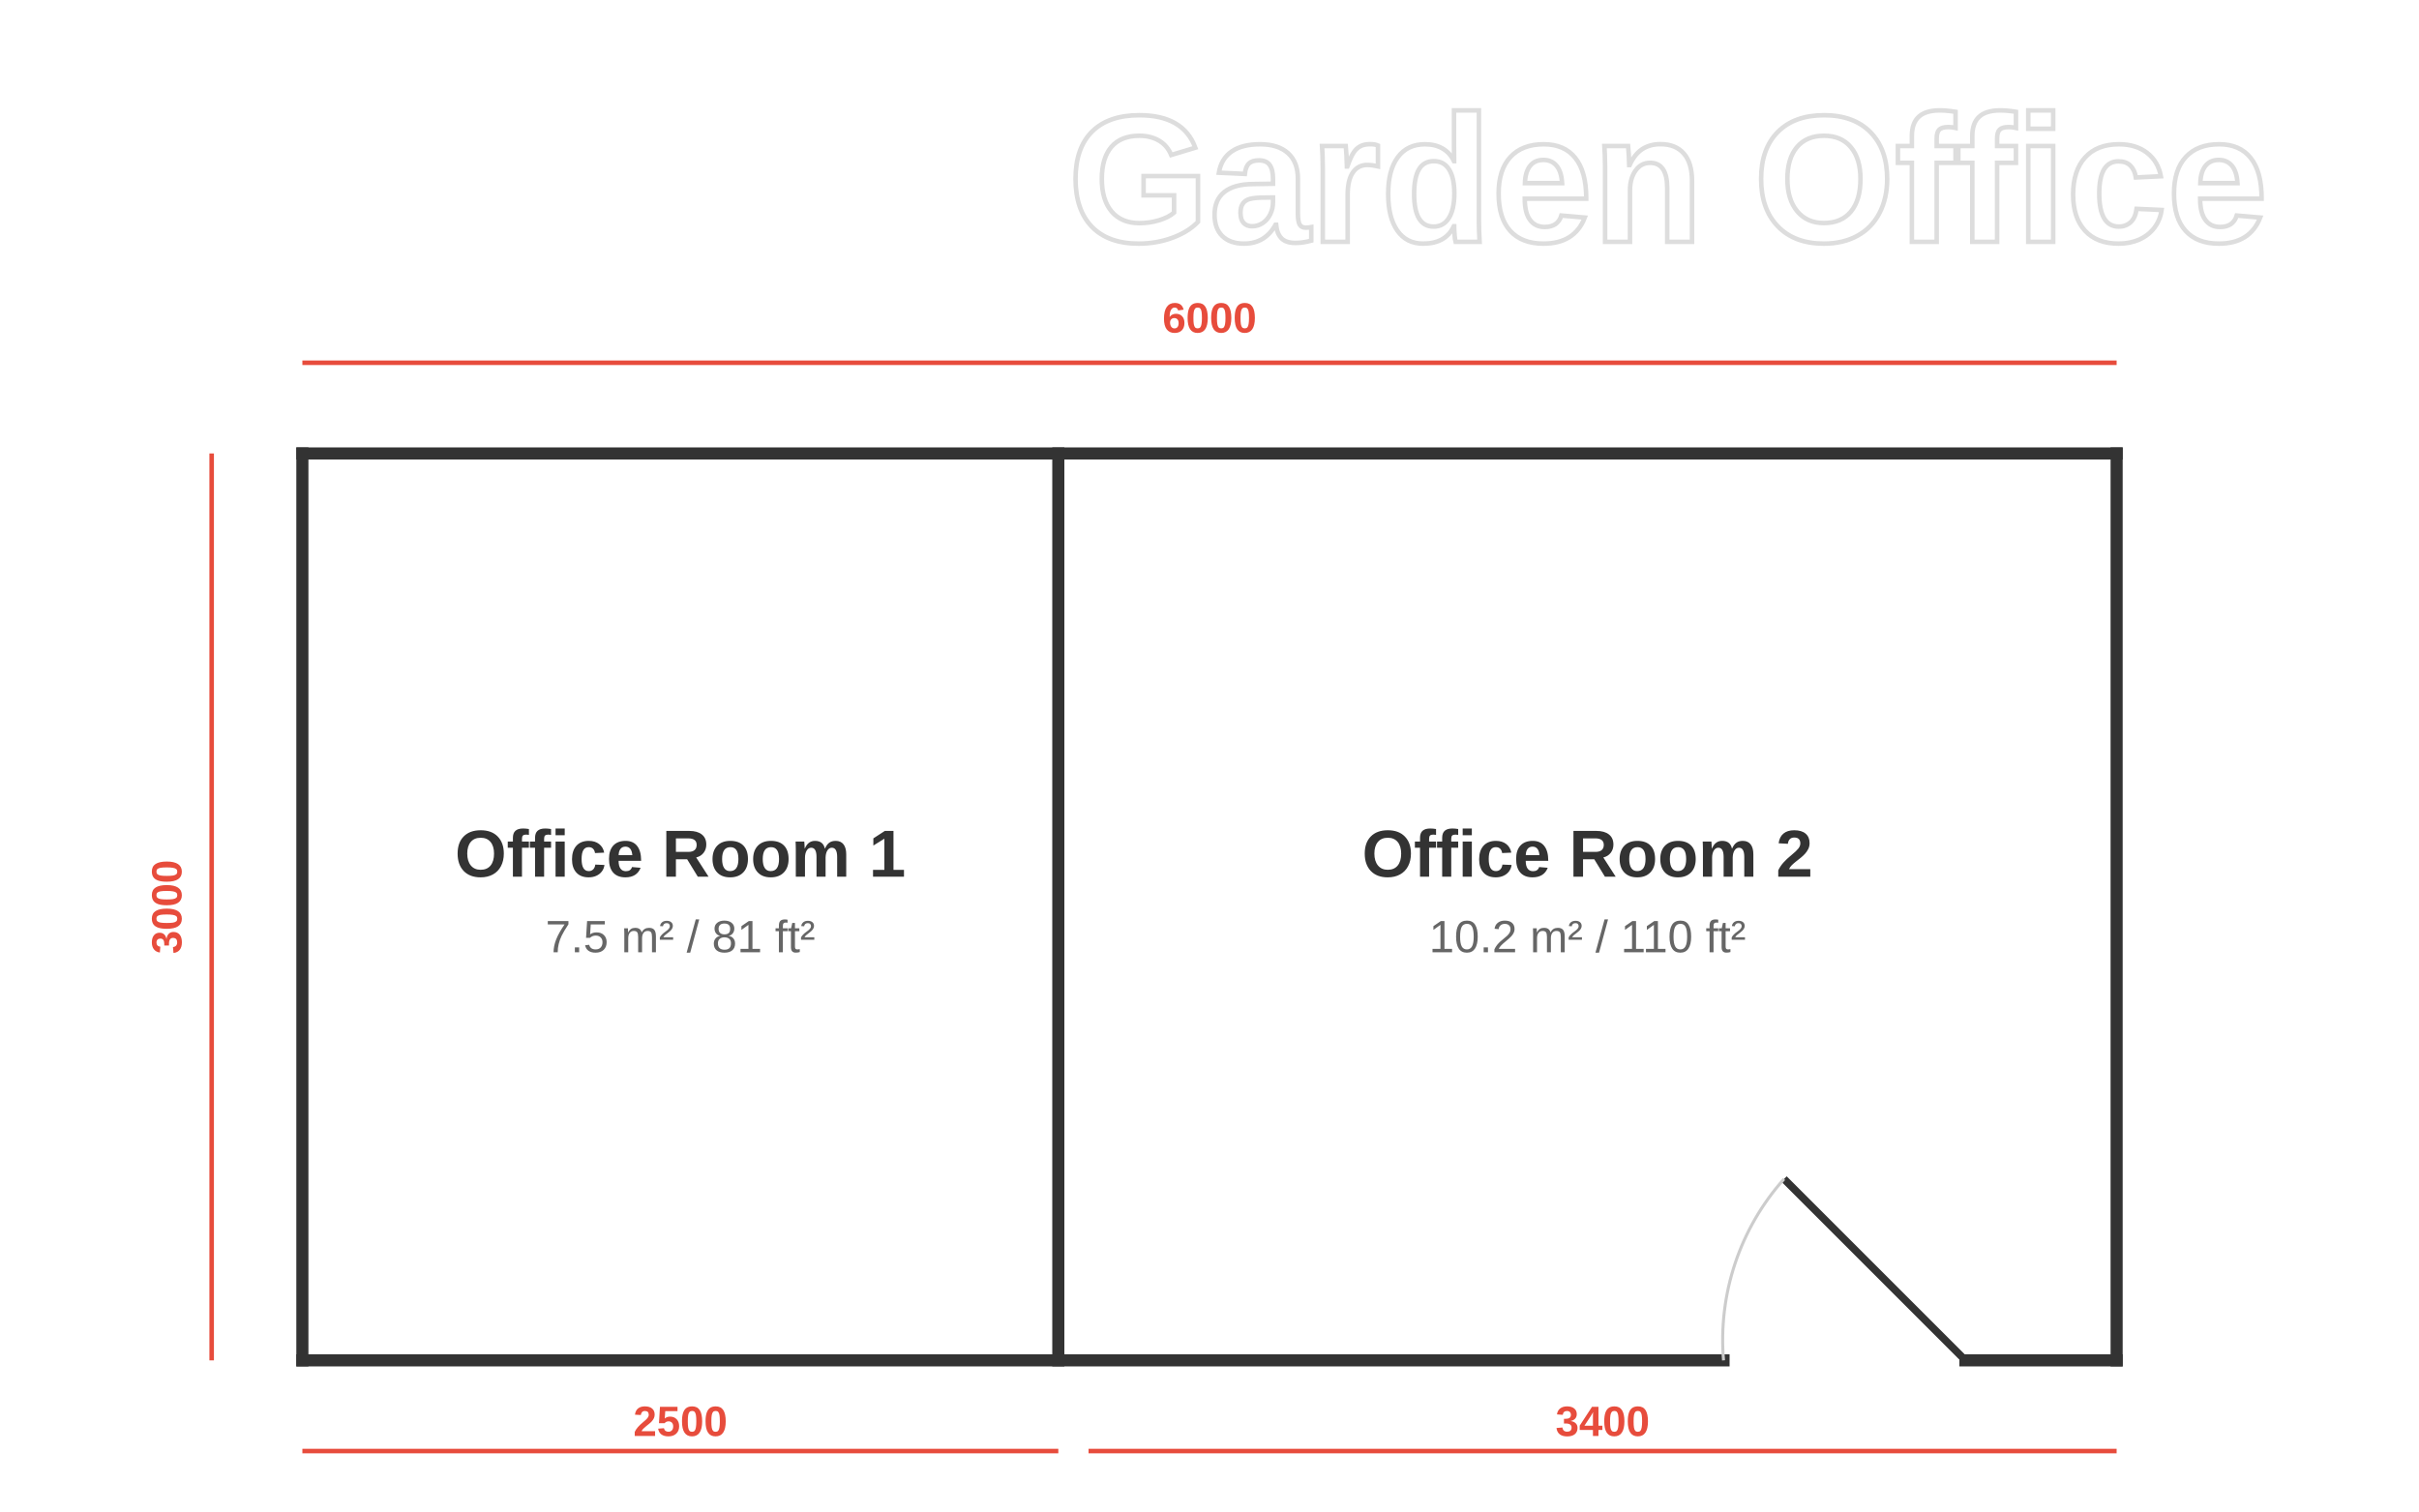
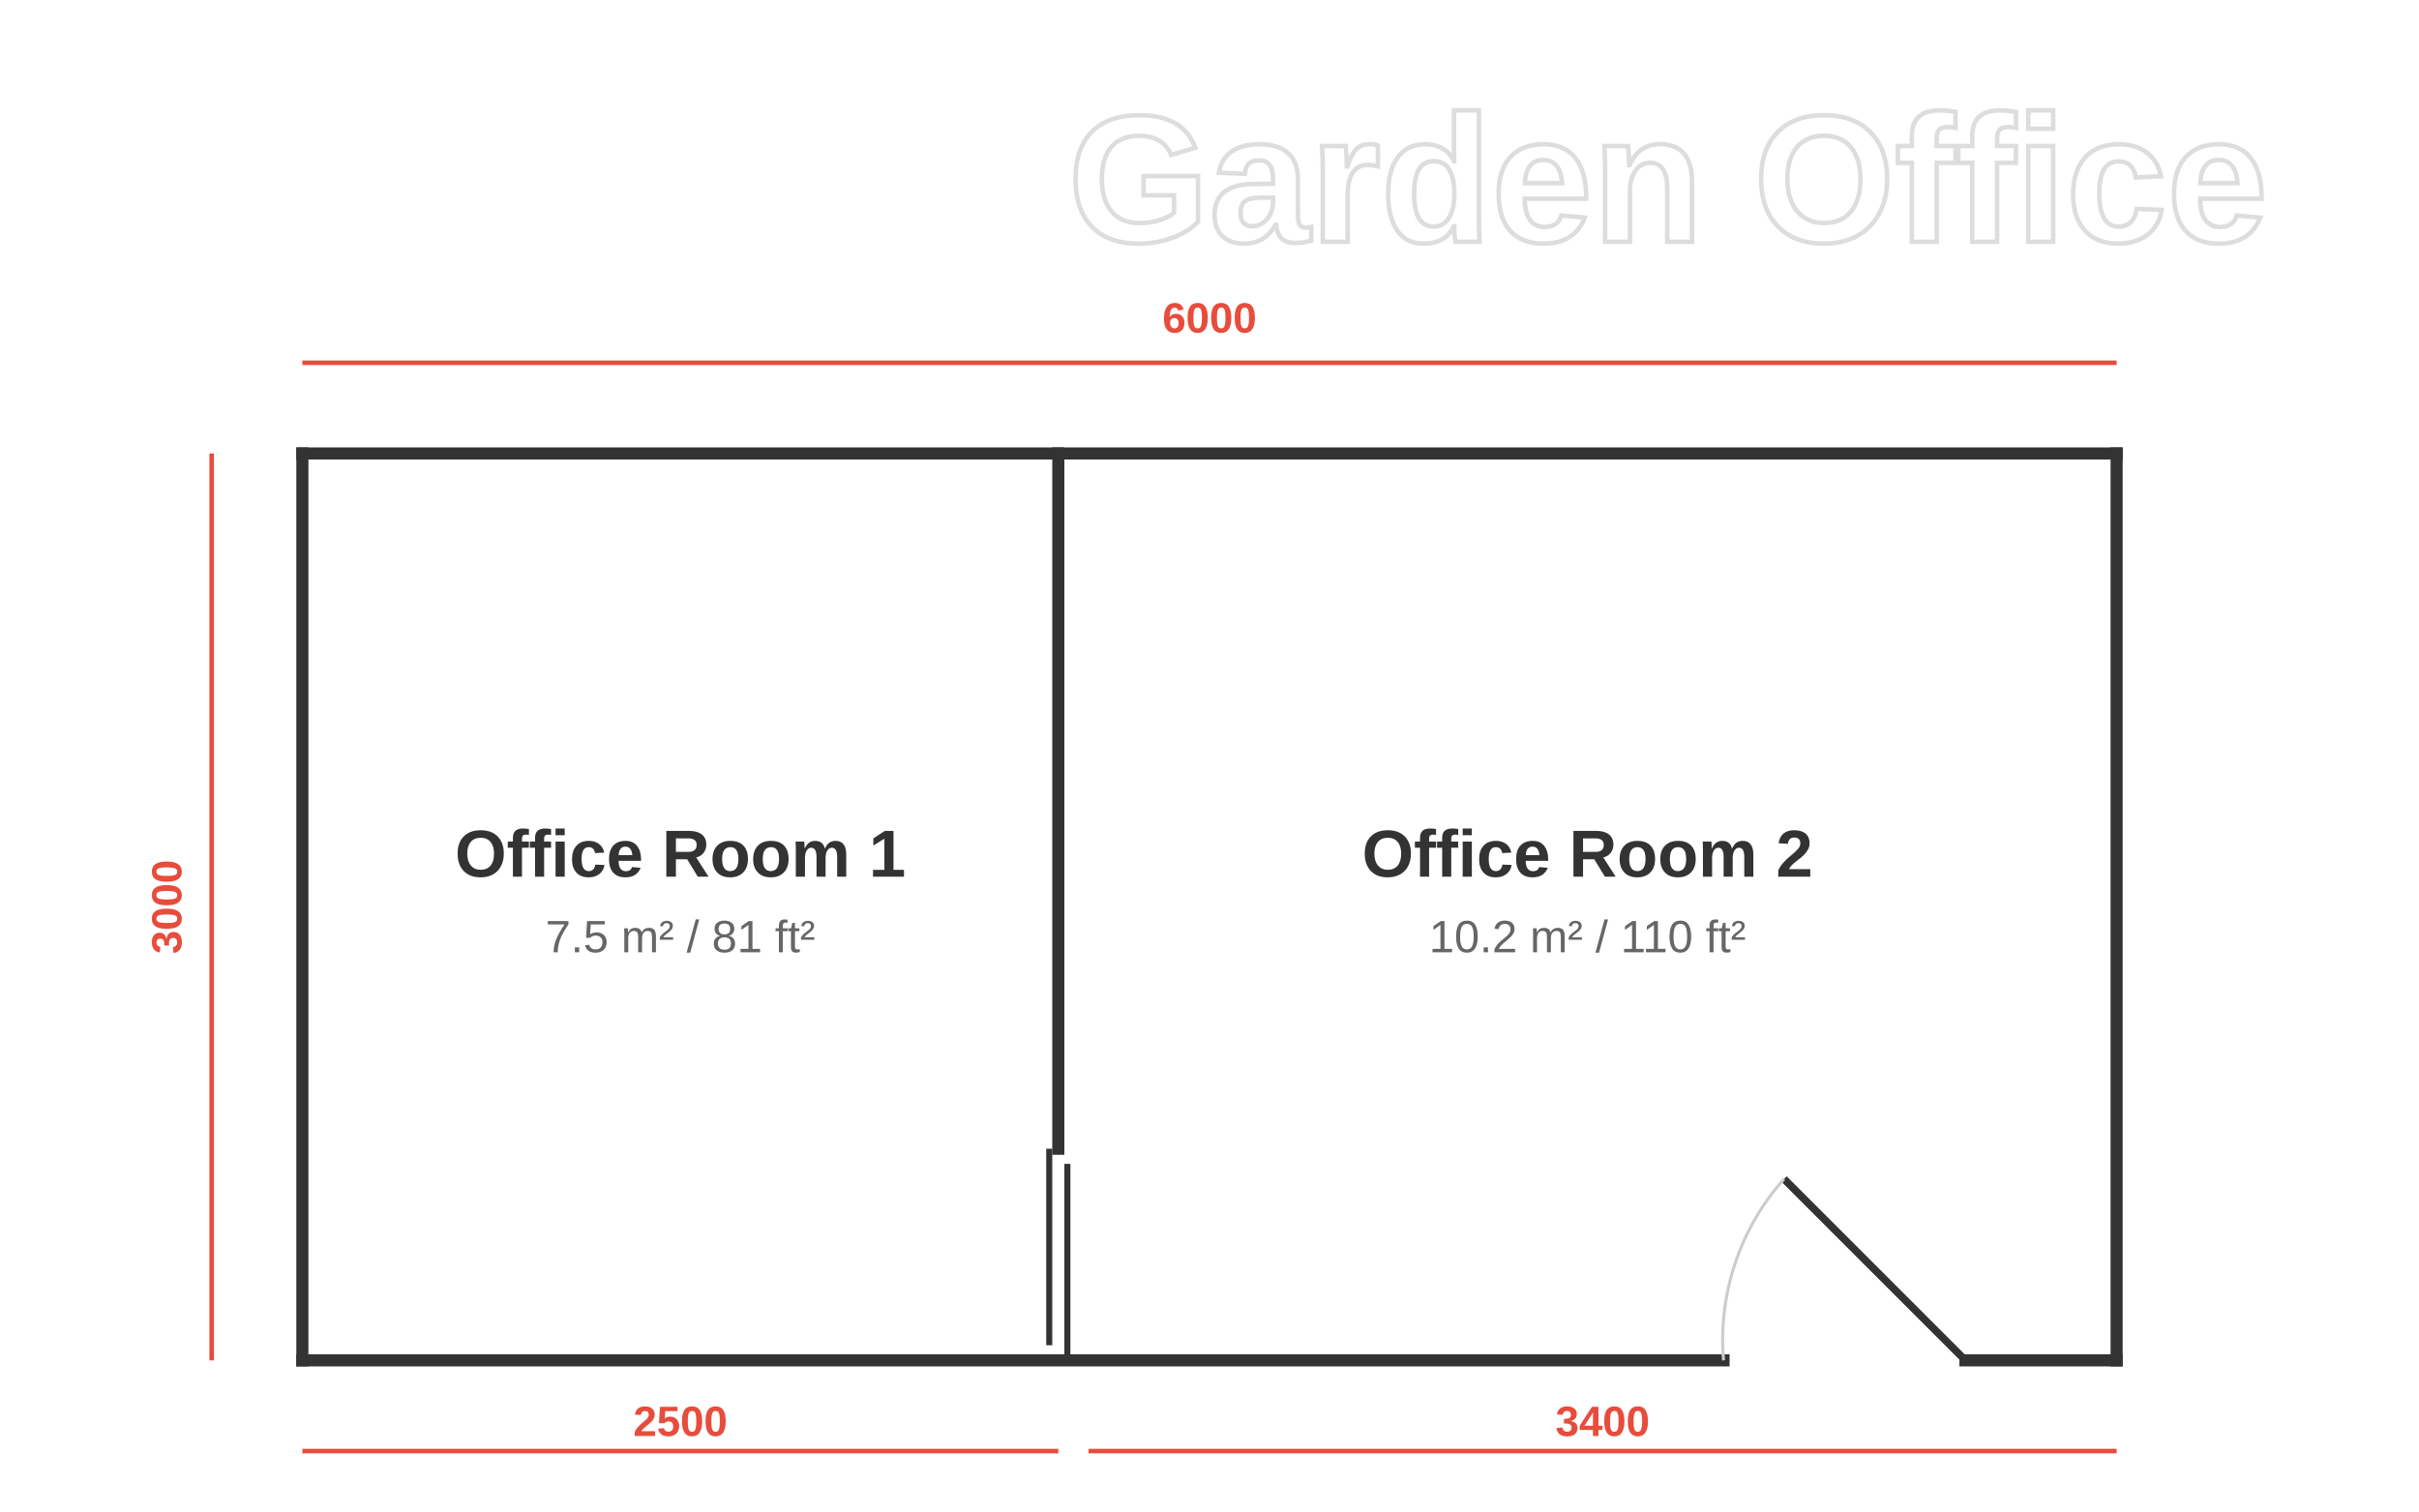
<svg xmlns="http://www.w3.org/2000/svg" width="800" height="500" viewBox="0 0 800 500" preserveAspectRatio="xMidYMid meet" style="background-color: white; width: 100%; height: auto; display: block;">
  <style>
    .wall { fill: none; stroke: #333; stroke-width: 4; stroke-linecap: square; }
    .dim-line { fill: none; stroke: #e74c3c; stroke-width: 1.5; }
    .dim-text { fill: #e74c3c; font-family: 'Segoe UI', Arial, sans-serif; font-size: 14px; font-weight: 600; text-anchor: middle; }
    .room-label { fill: #333; font-family: 'Segoe UI', Arial, sans-serif; font-size: 22px; font-weight: 700; text-anchor: middle; }
    .area-label { fill: #666; font-family: 'Segoe UI', Arial, sans-serif; font-size: 15px; text-anchor: middle; }
    .floor-title { fill: none; stroke: #ddd; stroke-width: 1.5; font-family: 'Segoe UI', Arial, sans-serif; font-size: 60px; font-weight: 700; text-anchor: end; }
    .door-leaf { fill: none; stroke: #333; stroke-width: 2.5; }
    .door-arc { fill: none; stroke: #ccc; stroke-width: 1; }
  </style>
  <text x="750" y="80" class="floor-title">Garden Office</text>
  <line x1="100" y1="150" x2="700" y2="150" class="wall" />
  <line x1="100" y1="150" x2="100" y2="450" class="wall" />
  <line x1="700" y1="150" x2="700" y2="450" class="wall" />
  <line x1="100" y1="450" x2="570" y2="450" class="wall" />
  <line x1="650" y1="450" x2="700" y2="450" class="wall" />
  <line x1="650" y1="450" x2="590" y2="390" class="door-leaf" />
  <path d="M 570 450 A 80 80 0 0 1 590 390" class="door-arc" />
-   <line x1="350" y1="150" x2="350" y2="450" class="wall" />
+   <line x1="350" y1="150" x2="350" y2="380" class="wall" />
+   <line x1="347" y1="380" x2="347" y2="445" class="door-leaf" style="stroke-width: 2px;" />
+   <line x1="353" y1="385" x2="353" y2="450" class="door-leaf" style="stroke-width: 2px;" />
  <text x="225" y="290" class="room-label">Office Room 1</text>
  <text x="225" y="315" class="area-label">7.5 m² / 81 ft²</text>
  <text x="525" y="290" class="room-label">Office Room 2</text>
  <text x="525" y="315" class="area-label">10.2 m² / 110 ft²</text>
  <line x1="100" y1="120" x2="700" y2="120" class="dim-line" />
  <text x="400" y="110" class="dim-text">6000</text>
  <line x1="100" y1="480" x2="350" y2="480" class="dim-line" />
  <text x="225" y="475" class="dim-text">2500</text>
  <line x1="360" y1="480" x2="700" y2="480" class="dim-line" />
  <text x="530" y="475" class="dim-text">3400</text>
  <line x1="70" y1="150" x2="70" y2="450" class="dim-line" />
  <text x="60" y="300" class="dim-text" transform="rotate(-90 60,300)">3000</text>
</svg>
